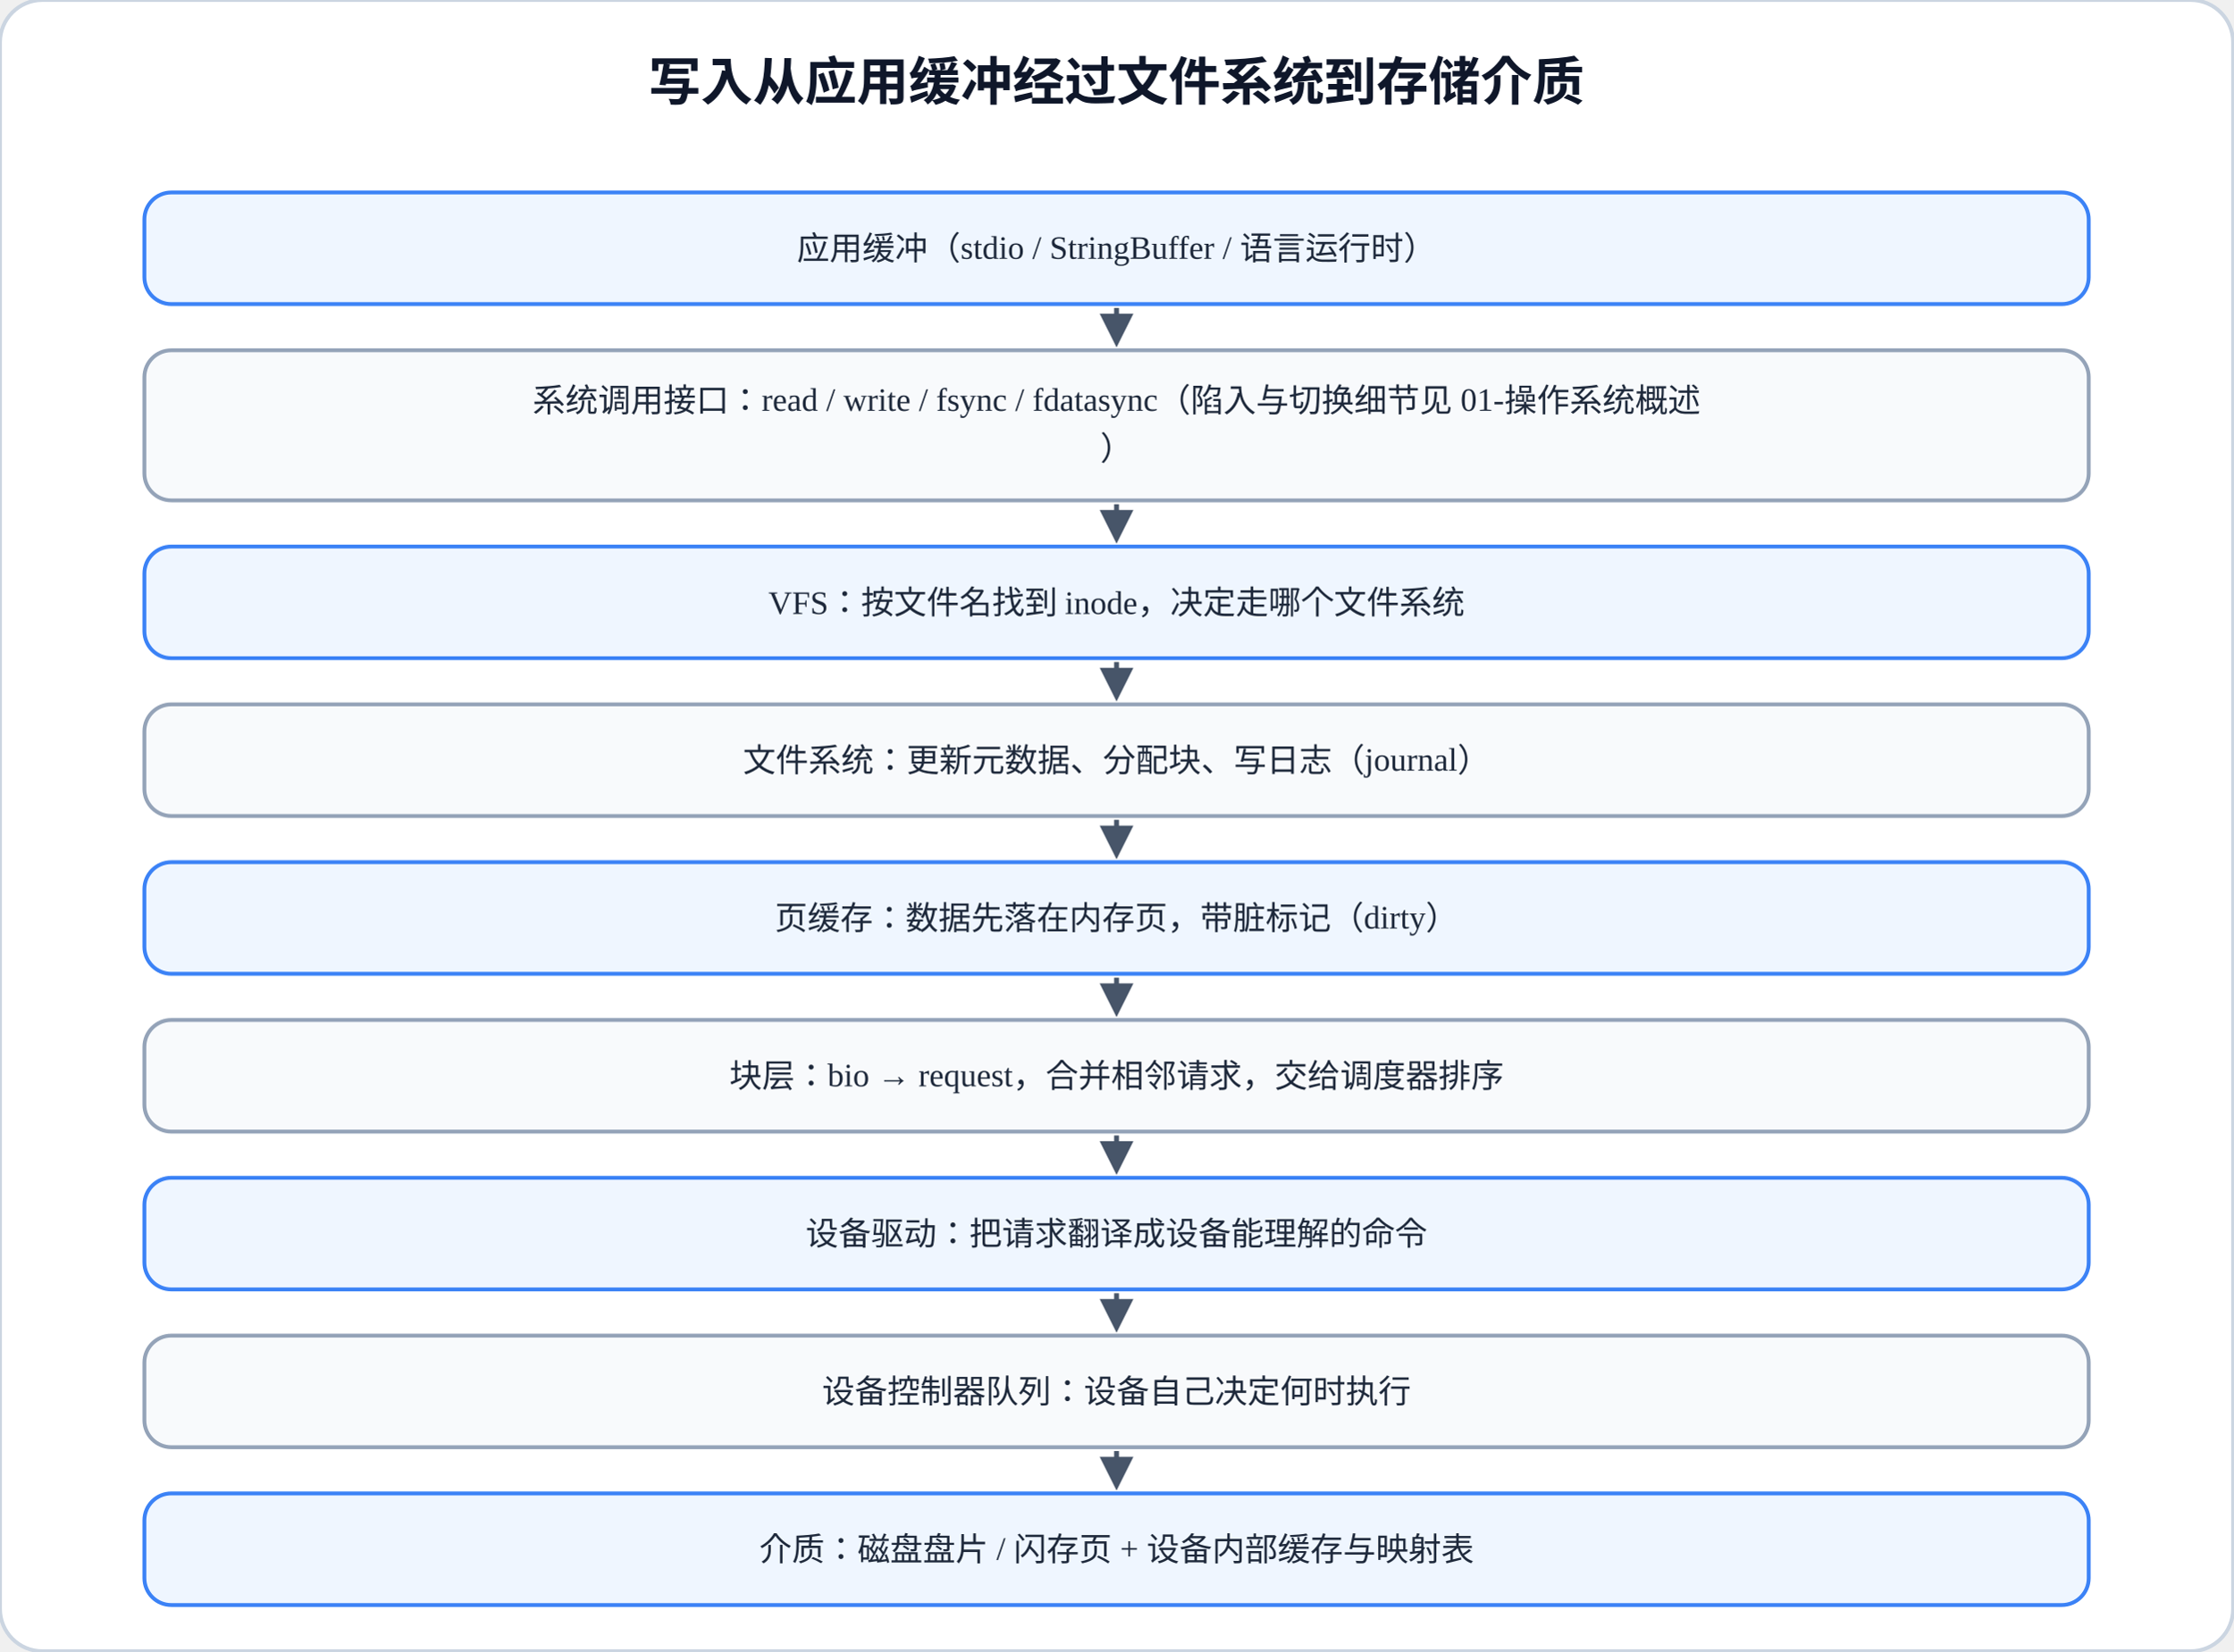
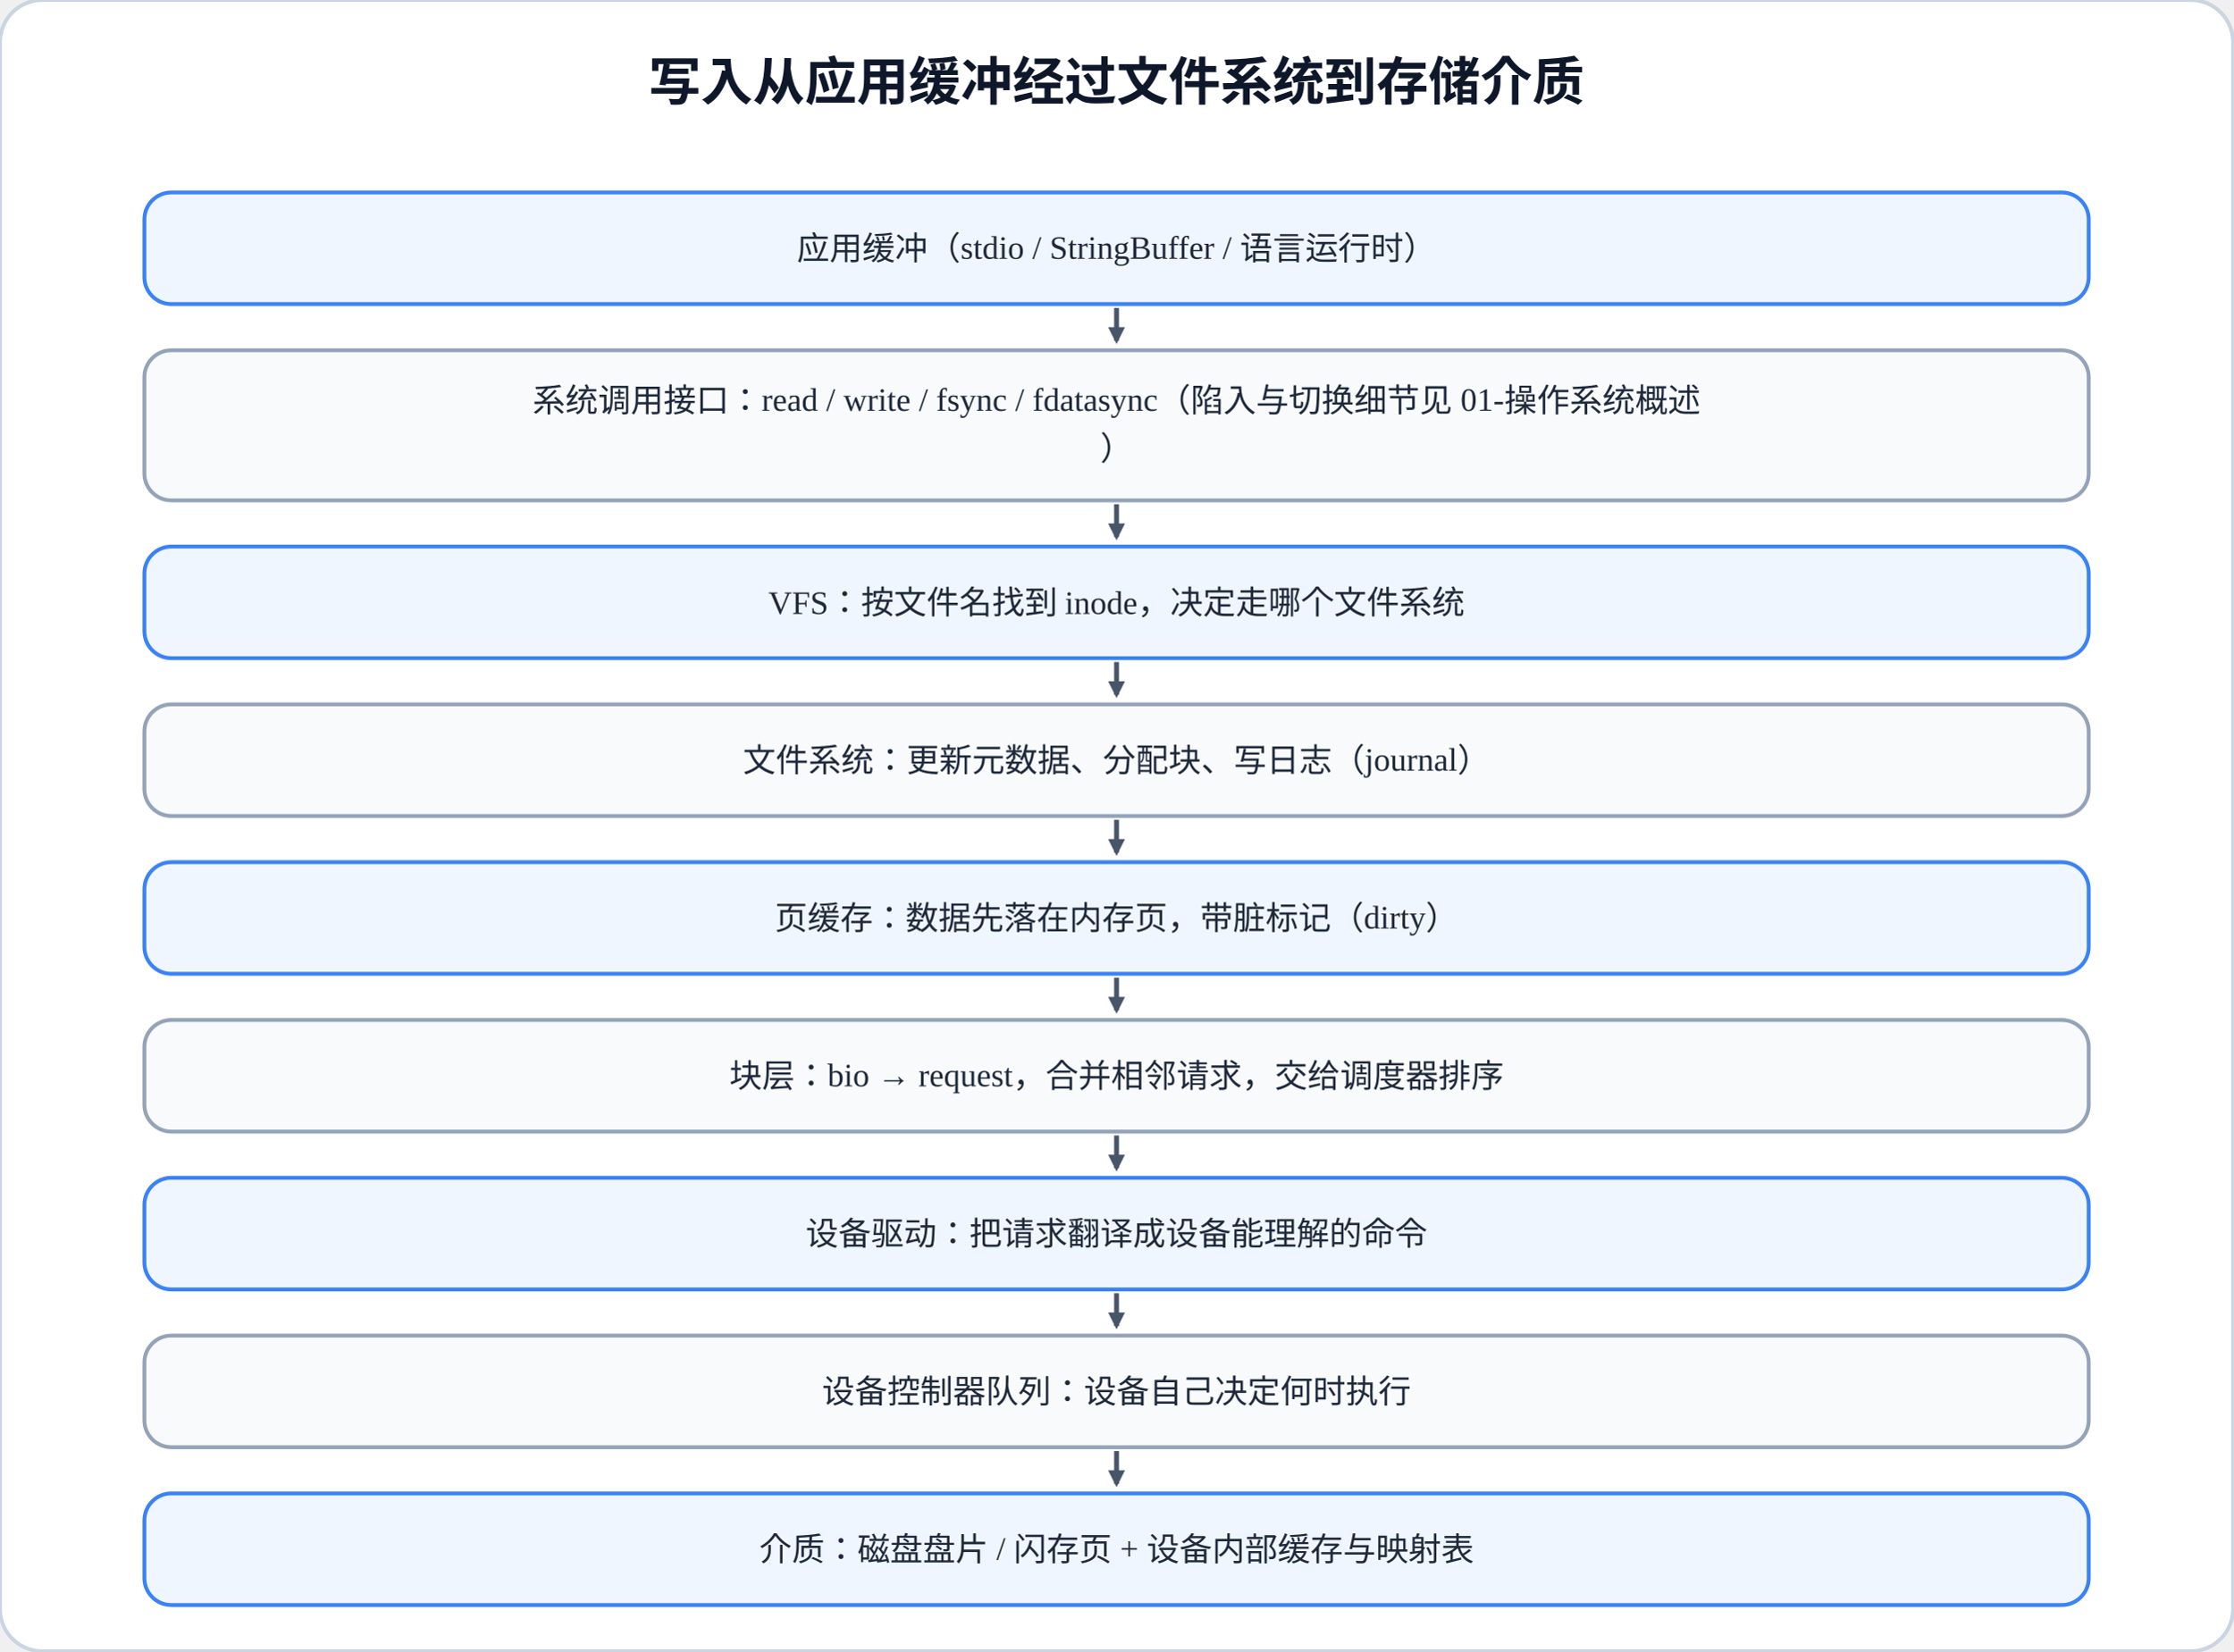
<svg xmlns="http://www.w3.org/2000/svg" width="1160" height="858" viewBox="0 0 1160 858" role="img">
  <defs>
-     <marker id="a" viewBox="0 0 10 10" refX="8" refY="5" markerWidth="7" markerHeight="7" orient="auto">
+     <marker id="a" viewBox="0 0 10 10" refX="8" refY="5" markerWidth="3.5" markerHeight="3.5" orient="auto">
      <path d="M0 0L10 5L0 10z" fill="#475569" />
    </marker>
  </defs>
  <rect width="100%" height="100%" rx="22" fill="#fff" stroke="#cbd5e1" stroke-width="2" />
  <text x="580" y="52" text-anchor="middle" font-size="27" font-weight="700" fill="#0f172a">写入从应用缓冲经过文件系统到存储介质</text>
  <rect x="75" y="100" width="1010" height="58" rx="14" fill="#eff6ff" stroke="#3b82f6" stroke-width="2" />
  <text x="580" y="135.0" text-anchor="middle" font-size="17" fill="#1e293b">应用缓冲（stdio / StringBuffer / 语言运行时）</text>
  <path d="M580 160V177" stroke="#475569" stroke-width="2.5" marker-end="url(#a)" />
  <rect x="75" y="182" width="1010" height="78" rx="14" fill="#f8fafc" stroke="#94a3b8" stroke-width="2" />
  <text x="580" y="214.0" text-anchor="middle" font-size="17" fill="#1e293b">系统调用接口：read / write / fsync / fdatasync（陷入与切换细节见 01-操作系统概述</text>
  <text x="580" y="239.0" text-anchor="middle" font-size="17" fill="#1e293b">）</text>
  <path d="M580 262V279" stroke="#475569" stroke-width="2.5" marker-end="url(#a)" />
  <rect x="75" y="284" width="1010" height="58" rx="14" fill="#eff6ff" stroke="#3b82f6" stroke-width="2" />
  <text x="580" y="319.0" text-anchor="middle" font-size="17" fill="#1e293b">VFS：按文件名找到 inode，决定走哪个文件系统</text>
  <path d="M580 344V361" stroke="#475569" stroke-width="2.5" marker-end="url(#a)" />
  <rect x="75" y="366" width="1010" height="58" rx="14" fill="#f8fafc" stroke="#94a3b8" stroke-width="2" />
  <text x="580" y="401.0" text-anchor="middle" font-size="17" fill="#1e293b">文件系统：更新元数据、分配块、写日志（journal）</text>
  <path d="M580 426V443" stroke="#475569" stroke-width="2.5" marker-end="url(#a)" />
  <rect x="75" y="448" width="1010" height="58" rx="14" fill="#eff6ff" stroke="#3b82f6" stroke-width="2" />
  <text x="580" y="483.0" text-anchor="middle" font-size="17" fill="#1e293b">页缓存：数据先落在内存页，带脏标记（dirty）</text>
  <path d="M580 508V525" stroke="#475569" stroke-width="2.5" marker-end="url(#a)" />
  <rect x="75" y="530" width="1010" height="58" rx="14" fill="#f8fafc" stroke="#94a3b8" stroke-width="2" />
  <text x="580" y="565.0" text-anchor="middle" font-size="17" fill="#1e293b">块层：bio → request，合并相邻请求，交给调度器排序</text>
  <path d="M580 590V607" stroke="#475569" stroke-width="2.5" marker-end="url(#a)" />
  <rect x="75" y="612" width="1010" height="58" rx="14" fill="#eff6ff" stroke="#3b82f6" stroke-width="2" />
  <text x="580" y="647.0" text-anchor="middle" font-size="17" fill="#1e293b">设备驱动：把请求翻译成设备能理解的命令</text>
  <path d="M580 672V689" stroke="#475569" stroke-width="2.5" marker-end="url(#a)" />
  <rect x="75" y="694" width="1010" height="58" rx="14" fill="#f8fafc" stroke="#94a3b8" stroke-width="2" />
  <text x="580" y="729.0" text-anchor="middle" font-size="17" fill="#1e293b">设备控制器队列：设备自己决定何时执行</text>
  <path d="M580 754V771" stroke="#475569" stroke-width="2.5" marker-end="url(#a)" />
  <rect x="75" y="776" width="1010" height="58" rx="14" fill="#eff6ff" stroke="#3b82f6" stroke-width="2" />
  <text x="580" y="811.0" text-anchor="middle" font-size="17" fill="#1e293b">介质：磁盘盘片 / 闪存页 + 设备内部缓存与映射表</text>
</svg>
